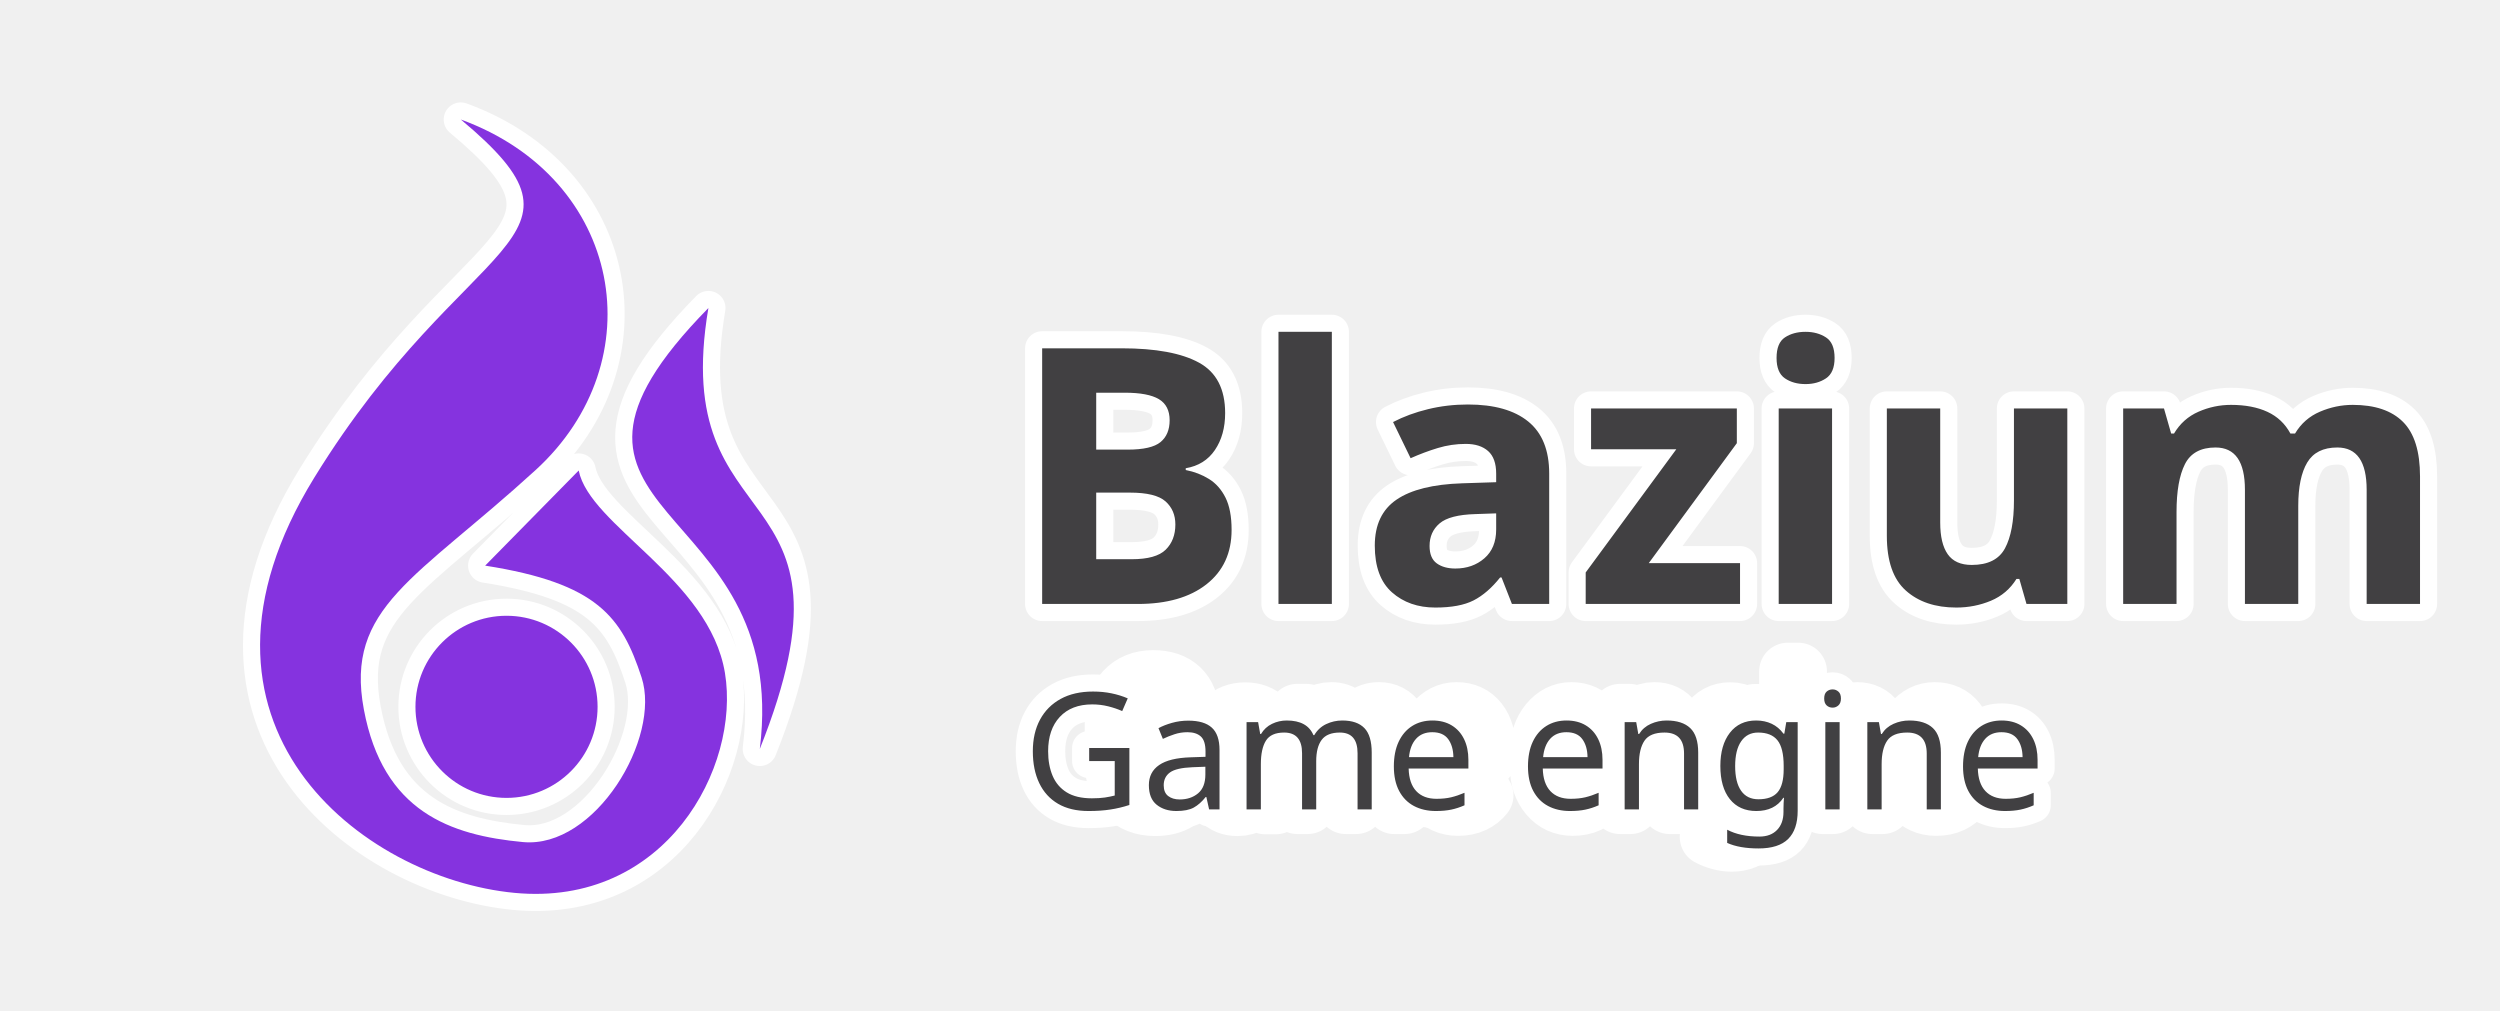
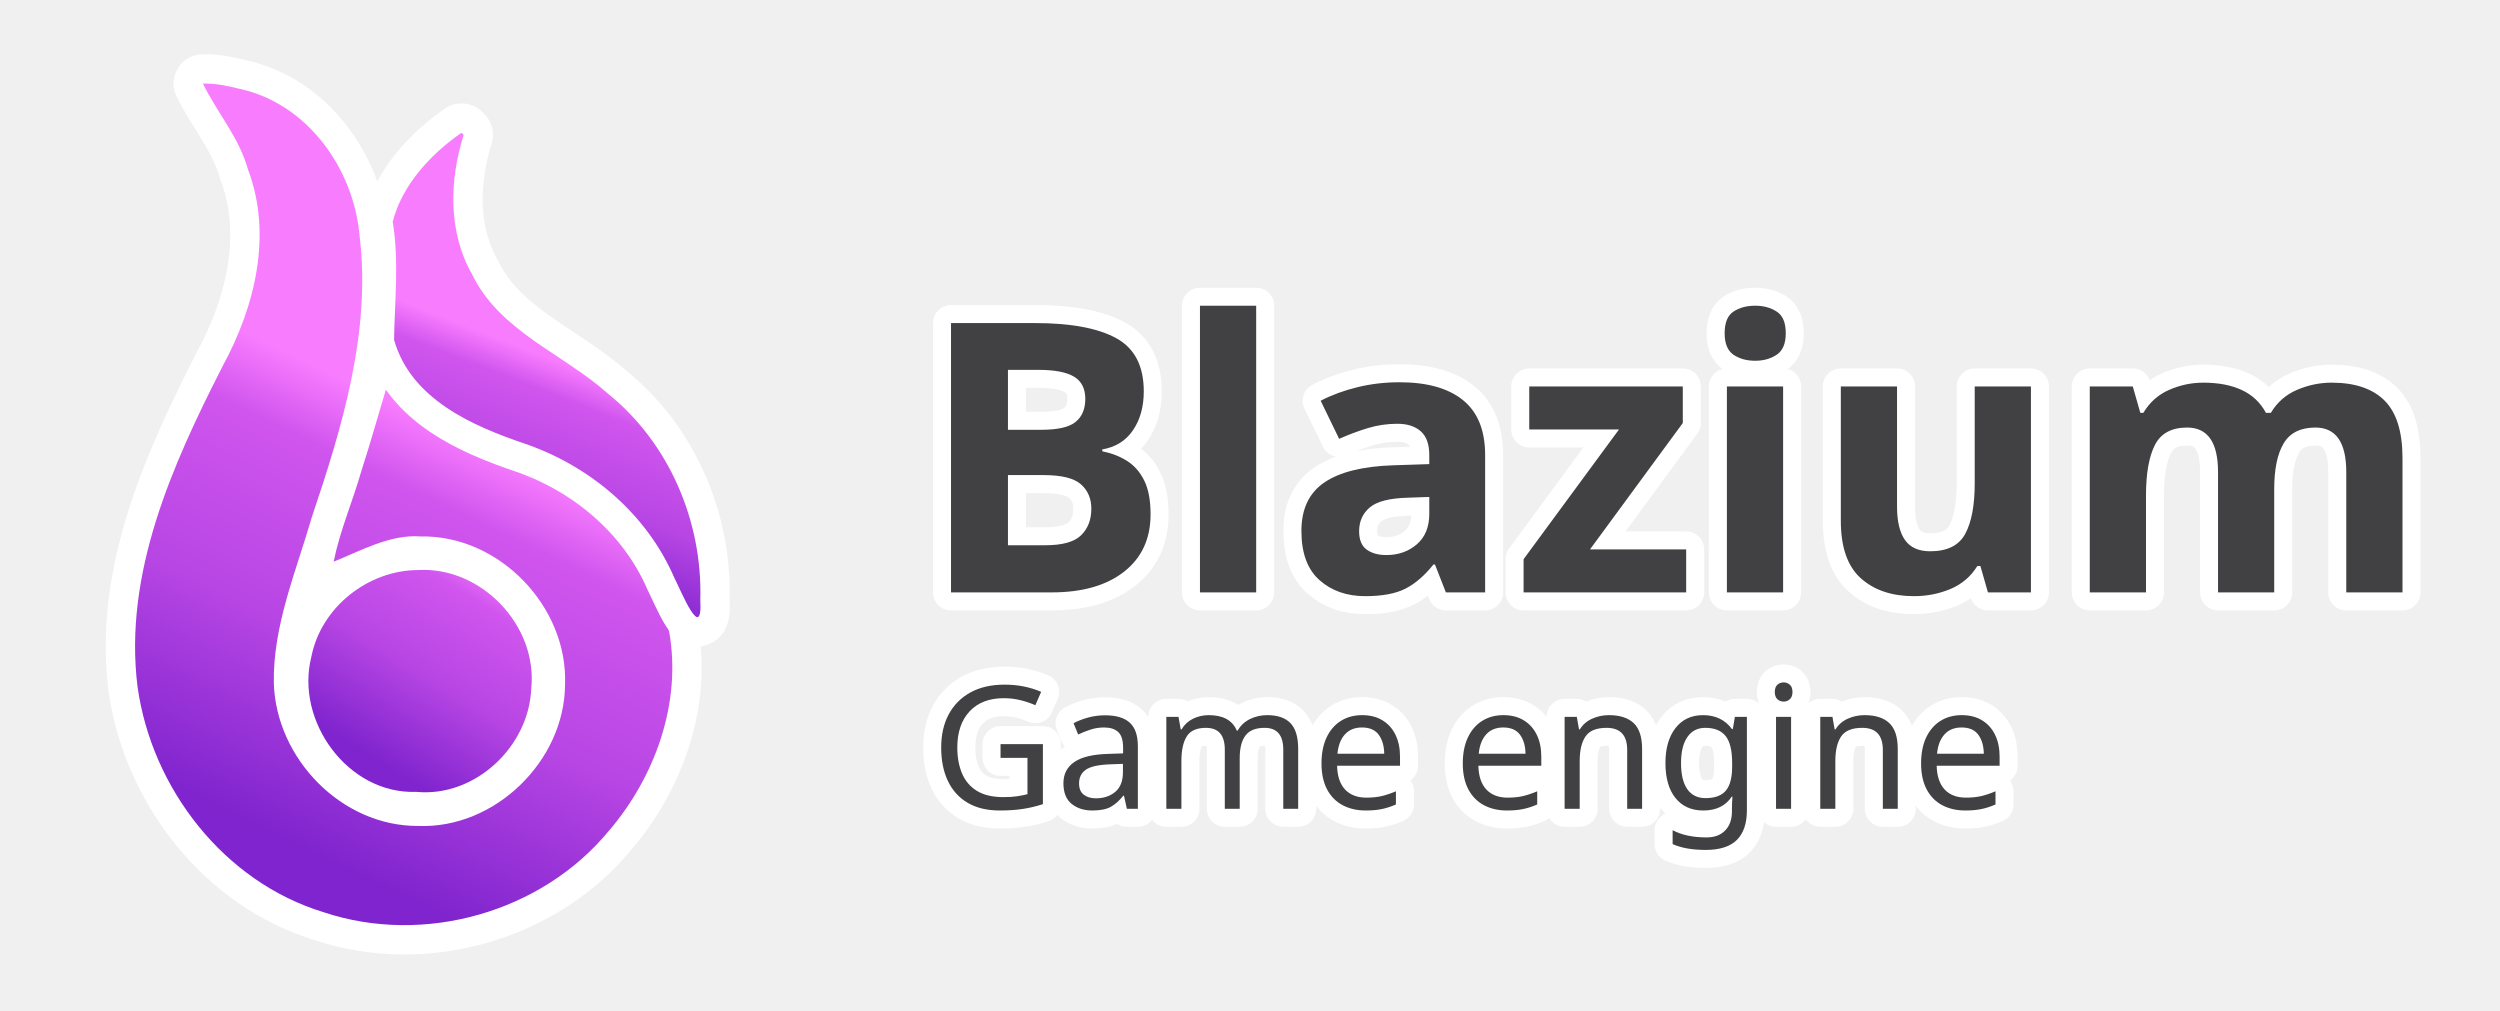
- <svg xmlns="http://www.w3.org/2000/svg" xml:space="preserve" width="1024" height="414">
-   <path stroke="#fff" stroke-linejoin="round" stroke-width="23.5" d="M487.93 322.997c-.94 1.926-2.664 3.691-5.188 5.289-2.52 1.607-5.722 2.406-9.611 2.406-5.132 0-9.259-1.617-12.394-4.887-3.122-3.243-4.686-7.92-4.686-14.022V296.57c0-5.97 1.473-10.548 4.431-13.743 2.95-3.17 6.903-4.78 11.84-4.78 4.824 0 8.564 1.27 11.212 3.781 2.639 2.519 4.025 6.038 4.146 10.532l-.066.2h-3.94c-.14-3.443-1.14-6.101-3.022-7.979-1.871-1.861-4.655-2.803-8.33-2.803-3.72 0-6.668 1.259-8.823 3.785-2.15 2.518-3.224 6.17-3.224 10.968v15.301q.001 7.462 3.476 11.382c2.316 2.592 5.438 3.892 9.38 3.892 2.876 0 5.19-.51 6.92-1.554 1.738-1.028 2.942-2.285 3.624-3.775V308.45h-10.618v-3.704h14.873zm19.557 3.902c2.336 0 4.416-.661 6.232-2.01 1.82-1.353 3.096-3.063 3.852-5.146v-8.224h-6.756q-4.31 0-6.896 2.442c-1.726 1.617-2.581 3.637-2.581 6.037 0 2.03.534 3.696 1.616 4.981 1.08 1.289 2.59 1.92 4.533 1.92m10.715 3.068a99 99 0 0 1-.48-3.225 22 22 0 0 1-.15-2.562 14.9 14.9 0 0 1-4.483 4.675c-1.836 1.236-3.878 1.848-6.128 1.848-3.147 0-5.567-.975-7.28-2.927-1.702-1.96-2.563-4.6-2.563-7.936 0-3.523 1.237-6.35 3.72-8.448 2.48-2.098 5.85-3.147 10.09-3.147h6.643v-4.672c0-2.686-.686-4.802-2.032-6.331-1.375-1.51-3.264-2.275-5.701-2.275-2.268 0-4.139.722-5.608 2.182-1.463 1.45-2.19 3.224-2.19 5.337l-3.944-.035-.07-.206c-.11-2.866.973-5.4 3.261-7.646 2.279-2.24 5.203-3.352 8.761-3.352 3.517 0 6.347 1.069 8.509 3.2q3.224 3.227 3.226 9.21v18.645c0 1.358.064 2.677.183 3.936a25 25 0 0 0 .627 3.729zm16.905-38.108.36 5.9c1-2.112 2.339-3.739 3.998-4.896q2.498-1.711 5.874-1.711c2.296 0 4.232.668 5.794 2.02 1.562 1.347 2.714 3.387 3.446 6.127.938-2.529 2.264-4.528 3.986-5.975 1.722-1.45 3.812-2.172 6.23-2.172 3.335 0 5.923 1.35 7.755 4.05 1.841 2.705 2.759 6.856 2.759 12.464v22.207h-4.246v-22.28c0-4.663-.645-7.946-1.9-9.834-1.261-1.89-3.071-2.842-5.41-2.842-2.462 0-4.384 1.04-5.767 3.152-1.375 2.112-2.223 4.754-2.531 7.945v23.86h-4.224v-22.258c0-4.554-.639-7.812-1.945-9.759-1.299-1.946-3.107-2.912-5.427-2.912-2.218 0-4.013.677-5.358 2.02-1.353 1.349-2.315 3.195-2.899 5.538v27.369h-4.22v-38.014zm61.457 3.021q-3.966 0-6.517 3.613c-1.705 2.415-2.585 5.392-2.656 8.938h17.537v-1.626c0-3.137-.736-5.75-2.21-7.822-1.482-2.075-3.53-3.103-6.154-3.103m.598 35.735c-4.099 0-7.451-1.543-10.055-4.621q-3.895-4.61-3.896-11.793v-6.313c0-4.798 1.303-8.798 3.912-11.979 2.616-3.167 5.758-4.75 9.441-4.75 3.983 0 7.068 1.413 9.27 4.246q3.313 4.257 3.312 11.434v4.171H587.39v3.162c0 3.68.882 6.744 2.635 9.19 1.757 2.45 4.144 3.666 7.136 3.666 2.077 0 3.888-.367 5.396-1.089a11.1 11.1 0 0 0 3.877-3.132l1.728 2.99c-1.148 1.456-2.634 2.633-4.45 3.505-1.811.868-4 1.312-6.551 1.312m46.411-35.734q-3.976 0-6.528 3.613-2.54 3.62-2.652 8.938h17.54v-1.626c0-3.137-.733-5.75-2.216-7.822-1.475-2.075-3.52-3.103-6.144-3.103m.593 35.735c-4.1 0-7.446-1.543-10.045-4.621q-3.91-4.61-3.91-11.793v-6.313c0-4.798 1.309-8.798 3.913-11.979 2.623-3.167 5.766-4.75 9.45-4.75 3.975 0 7.072 1.413 9.27 4.246 2.2 2.837 3.304 6.65 3.304 11.434v4.171h-21.755v3.162q0 5.52 2.647 9.19c1.747 2.45 4.124 3.666 7.125 3.666 2.087 0 3.888-.367 5.392-1.089a11.2 11.2 0 0 0 3.894-3.132l1.717 2.99c-1.15 1.456-2.633 2.633-4.451 3.505-1.81.868-3.997 1.312-6.55 1.312m23.189-38.755.345 6.284c1.014-2.23 2.353-3.962 4.034-5.166 1.667-1.21 3.63-1.824 5.887-1.824 3.396 0 5.998 1.256 7.804 3.78 1.826 2.518 2.73 6.434 2.73 11.749v23.191h-4.249V306.72c0-4.343-.636-7.377-1.9-9.137-1.258-1.76-3.107-2.636-5.513-2.636-2.158 0-3.968.701-5.419 2.126-1.457 1.412-2.543 3.294-3.267 5.666v27.134h-4.219V291.86zm33.27 22.395c0 3.858.73 6.926 2.213 9.208 1.465 2.304 3.695 3.443 6.671 3.443 2.04 0 3.757-.544 5.167-1.657 1.405-1.113 2.514-2.662 3.336-4.627V301.79c-.79-2.025-1.874-3.66-3.244-4.92-1.368-1.24-3.102-1.863-5.186-1.863-2.97 0-5.216 1.294-6.708 3.891-1.502 2.603-2.25 5.995-2.25 10.161zm-4.262-5.195c0-5.386 1.088-9.714 3.274-12.975 2.169-3.245 5.187-4.871 9.03-4.871 2.134 0 4.007.52 5.607 1.564 1.603 1.024 2.928 2.523 3.992 4.43l.412-5.287h3.581v38.048c0 4.871-1.13 8.646-3.4 11.317-2.271 2.66-5.499 4.009-9.666 4.009-1.5 0-3.11-.235-4.832-.691-1.724-.456-3.252-1.054-4.59-1.805l1.168-3.704a14.1 14.1 0 0 0 3.831 1.716 15.2 15.2 0 0 0 4.352.616q4.536-.001 6.71-2.905c1.452-1.961 2.18-4.798 2.18-8.553v-4.597c-1.079 1.71-2.402 3.024-3.97 3.93-1.563.912-3.39 1.368-5.448 1.368-3.818 0-6.814-1.496-8.976-4.486-2.167-2.983-3.255-6.965-3.255-11.93zm40.2 20.916h-4.266V291.86h4.266zm0-48.968h-4.266v-6.005h4.266zm13.774 10.852.346 6.284c1.016-2.23 2.35-3.962 4.027-5.166 1.677-1.21 3.643-1.824 5.89-1.824 3.397 0 6.01 1.256 7.82 3.78 1.821 2.518 2.717 6.434 2.717 11.749v23.191h-4.248V306.72c0-4.343-.635-7.377-1.897-9.137-1.268-1.76-3.103-2.636-5.517-2.636-2.157 0-3.962.701-5.412 2.126-1.455 1.412-2.545 3.294-3.266 5.666v27.134h-4.224V291.86zm42.074 3.021q-3.978 0-6.518 3.613-2.547 3.62-2.66 8.938h17.54v-1.626c0-3.137-.731-5.75-2.21-7.822-1.476-2.075-3.525-3.103-6.152-3.103m.602 35.735c-4.11 0-7.456-1.543-10.048-4.621q-3.903-4.61-3.903-11.793v-6.313c0-4.798 1.302-8.798 3.91-11.979q3.924-4.75 9.439-4.75c3.978 0 7.077 1.413 9.283 4.246 2.197 2.837 3.3 6.65 3.3 11.434v4.171h-21.76v3.162c0 3.68.887 6.744 2.642 9.19 1.754 2.45 4.133 3.666 7.137 3.666 2.08 0 3.88-.367 5.382-1.089a11.16 11.16 0 0 0 3.897-3.132l1.725 2.99c-1.156 1.456-2.64 2.633-4.454 3.505-1.81.868-3.998 1.312-6.55 1.312" />
-   <g stroke="#fff" stroke-linejoin="round" stroke-width="14" paint-order="stroke fill markers">
-     <path fill="#8533df" d="m 188.679,47.056 c 66.444,24.224 79.526,98.937 30.625,143.605 -48.901,44.668 -78.17,56.123 -70.329,98.048 7.841,41.925 35.486,51.5 65.119,54.308 29.634,2.808 56.733,-42.686 48.632,-67.439 -8.101,-24.753 -17.965,-38.546 -64.064,-45.787 l 38.315,-38.97 c 4.478,22.608 53.475,44.232 59.893,82.898 6.418,38.665 -24.316,96.041 -86.283,90.099 C 148.622,357.876 66.326,294.949 128.7,193.698 191.073,92.446 249.658,97.894 188.679,47.056 Z M 290.098,124.271 c -16.703,98.359 66.937,65.532 21.055,180.601 C 324.153,200.265 204.293,211.683 290.098,124.271 Z m -82.69,126.054 a 37.3,37.3 0 0 1 37.299,37.299 37.3,37.3 0 0 1 -37.299,37.301 37.3,37.3 0 0 1 -37.299,-37.301 37.3,37.3 0 0 1 37.299,-37.299 z" transform="translate(.062 1.892)" />
-     <text xml:space="preserve" x="413.602" y="245.49" fill="#414042" font-family="Inter Alia" font-size="12" font-weight="700" style="-inkscape-font-specification:&quot;Inter Alia, Bold&quot;;font-variant-ligatures:normal;font-variant-caps:normal;font-variant-numeric:normal;font-variant-east-asian:normal;text-align:start" transform="translate(.062 1.892)">
-       <tspan x="413.602" y="245.49" font-size="146.667" style="-inkscape-font-specification:&quot;Inter Alia, Bold&quot;;font-variant-ligatures:normal;font-variant-caps:normal;font-variant-numeric:normal;font-variant-east-asian:normal">Blazium</tspan>
+ <svg xmlns="http://www.w3.org/2000/svg" xmlns:xlink="http://www.w3.org/1999/xlink" width="1024" height="414" version="1.1" id="svg2">
+   <defs id="defs2">
+     <linearGradient xlink:href="#a" id="e" x1="496.519" x2="635.831" y1="813.477" y2="589.778" gradientUnits="userSpaceOnUse" gradientTransform="matrix(0.3778336,0,0,0.3778336,-25.46306,14.62772)" />
+     <linearGradient id="a">
+       <stop offset=".045" stop-color="#7f24ce" id="stop9" />
+       <stop offset=".468" stop-color="#b846e4" id="stop10" />
+       <stop offset=".825" stop-color="#d055ee" id="stop11" />
+       <stop offset="1" stop-color="#f87cfe" id="stop12" />
+     </linearGradient>
+     <linearGradient xlink:href="#b" id="f" x1="269.585" x2="488.27" y1="847.204" y2="393.079" gradientUnits="userSpaceOnUse" gradientTransform="matrix(0.3778336,0,0,0.3778336,-25.46306,14.62772)" />
+     <linearGradient id="b">
+       <stop offset=".045" stop-color="#7f24ce" id="stop5" />
+       <stop offset=".478" stop-color="#b846e4" id="stop6" />
+       <stop offset=".848" stop-color="#d055ee" id="stop7" />
+       <stop offset="1" stop-color="#f87cfe" id="stop8" />
+     </linearGradient>
+     <linearGradient xlink:href="#c" id="g" x1="635.831" x2="721.822" y1="589.778" y2="368.408" gradientUnits="userSpaceOnUse" gradientTransform="matrix(0.3778336,0,0,0.3778336,-25.46306,14.62772)" />
+     <linearGradient id="c">
+       <stop offset=".045" stop-color="#7f24ce" id="stop1" />
+       <stop offset=".468" stop-color="#b846e4" id="stop2" />
+       <stop offset=".848" stop-color="#d055ee" id="stop3" />
+       <stop offset="1" stop-color="#f87cfe" id="stop4" />
+     </linearGradient>
+     <linearGradient xlink:href="#c" id="g-1" x1="635.831" x2="721.822" y1="589.778" y2="368.408" gradientUnits="userSpaceOnUse" gradientTransform="matrix(0.3755002,0,0,0.3755002,-23.58042,17.03154)" />
+     <linearGradient xlink:href="#b" id="f-9" x1="269.585" x2="488.27" y1="847.204" y2="393.079" gradientUnits="userSpaceOnUse" gradientTransform="matrix(0.3755002,0,0,0.3755002,-23.58042,17.03154)" />
+     <linearGradient xlink:href="#a" id="e-2" x1="496.519" x2="635.831" y1="813.477" y2="589.778" gradientUnits="userSpaceOnUse" gradientTransform="matrix(0.3755002,0,0,0.3755002,-23.58042,17.03154)" />
+   </defs>
+   <path fill="url(#e)" stroke="#ffffff" stroke-linecap="round" stroke-linejoin="round" stroke-width="24.032" d="m 171.383,233.485 c 25.804,-1.42 48.862,22.764 46.218,48.475 -0.887,23.806 -23.009,44.734 -47.117,42.387 -28.001,1.028 -49.673,-29.016 -42.942,-55.389 4,-20.293 23.305,-35.468 43.84,-35.474 z" paint-order="markers stroke fill" style="mix-blend-mode:normal;fill:url(#e-2);stroke:#ffffff;stroke-opacity:1" id="path12-4" />
+   <path fill="url(#f)" stroke="#ffffff" stroke-linecap="round" stroke-linejoin="round" stroke-width="24.032" d="m 83.117,34.229 c 5.64,11.591 14.848,22.131 18.413,35.067 10.281,26.95 2.82,56.663 -10.558,81.098 -20.491,40.237 -40.378,84.604 -34.646,130.82 5.79,41.75 35.465,80.06 76.31,92.455 41,13.686 89.303,0.054 116.792,-33.404 18.862,-21.989 29.846,-52.452 24.677,-81.403 -7.864,-32.19 -32.948,-58.979 -64.674,-68.674 -19.224,-6.423 -38.176,-16.029 -50.849,-32.3 -3.153,10.351 -6.735,23.249 -10.496,34.802 -3.55,12.511 -8.861,24.653 -11.42,37.359 10.527,-4.14 22.878,-11.287 35.646,-10.322 32.138,-0.623 60.402,28.735 59.133,60.77 -0.259,31.284 -28.775,59.065 -60.204,57.811 -31.309,0.142 -58.144,-27.571 -59.081,-58.49 -0.429,-23.462 9.107,-45.683 15.538,-67.909 12.45,-36.9 24.386,-76.078 19.574,-115.44 C 144.821,69.001 125.865,42.37 98.079,36.381 93.196,35.123 88.182,34.131 83.117,34.229 Z" paint-order="markers stroke fill" style="mix-blend-mode:normal;fill:url(#f-9);stroke:#ffffff;stroke-opacity:1" id="path13-1" />
+   <path fill="url(#g)" stroke="#ffffff" stroke-linecap="round" stroke-linejoin="round" stroke-width="24.032" d="m 189.029,54.376 c -12.594,8.747 -24.293,21.347 -28.176,36.441 2.671,16.027 0.802,32.396 0.56,48.396 6.855,24.185 31.904,35.215 53.723,42.575 26.602,9.179 49.674,28.651 60.99,54.695 2.64,5.145 11.718,27.604 10.722,9.111 0.905,-31.9 -12.663,-63.969 -37.636,-84.196 -18.439,-16.556 -44.487,-25.509 -55.88,-49.096 -9.866,-17.307 -9.282,-38.517 -3.42,-57.042 l -0.442,-0.442 z" paint-order="markers stroke fill" style="mix-blend-mode:normal;fill:url(#g-1);stroke:#ffffff;stroke-opacity:1" id="path14-2" />
+   <g stroke="#fff" stroke-linejoin="round" stroke-width="14" paint-order="stroke fill markers" id="g2" style="stroke:#ffffff;stroke-opacity:1">
+     <text xml:space="preserve" x="413.602" y="245.49" fill="#414042" font-family="'Inter Alia'" font-size="12" font-weight="700" style="-inkscape-font-specification:'Inter Alia, Bold';font-variant-ligatures:normal;font-variant-caps:normal;font-variant-numeric:normal;font-variant-east-asian:normal;text-align:start;stroke:#ffffff;stroke-opacity:1" transform="translate(-60.07 -15.965)scale(1.05342)" id="text1">
+       <tspan x="413.602" y="245.49" font-size="146.667" style="-inkscape-font-specification:'Inter Alia, Bold';font-variant-ligatures:normal;font-variant-caps:normal;font-variant-numeric:normal;font-variant-east-asian:normal;stroke:#ffffff;stroke-opacity:1" id="tspan1">Blazium</tspan>
    </text>
-     <text xml:space="preserve" x="418.92" y="329.631" fill="#414042" font-family="Inter Alia" font-size="80" font-weight="500" style="-inkscape-font-specification:&quot;Inter Alia, Medium&quot;;font-variant-ligatures:normal;font-variant-caps:normal;font-variant-numeric:normal;font-variant-east-asian:normal;text-align:start" transform="translate(.062 1.892)">
-       <tspan x="418.92" y="329.631" font-size="66.667" font-weight="400" style="-inkscape-font-specification:&quot;Inter Alia, Normal&quot;;font-variant-ligatures:normal;font-variant-caps:normal;font-variant-numeric:normal;font-variant-east-asian:normal">Game engine</tspan>
+     <text xml:space="preserve" x="418.92" y="329.631" fill="#414042" font-family="'Inter Alia'" font-size="80" font-weight="500" style="-inkscape-font-specification:'Inter Alia, Medium';font-variant-ligatures:normal;font-variant-caps:normal;font-variant-numeric:normal;font-variant-east-asian:normal;text-align:start;stroke:#ffffff;stroke-opacity:1" transform="translate(-60.07 -15.965)scale(1.05342)" id="text2">
+       <tspan x="418.92" y="329.631" font-size="66.667" font-weight="400" style="-inkscape-font-specification:'Inter Alia, Normal';font-variant-ligatures:normal;font-variant-caps:normal;font-variant-numeric:normal;font-variant-east-asian:normal;stroke:#ffffff;stroke-opacity:1" id="tspan2">Game engine</tspan>
    </text>
  </g>
</svg>
